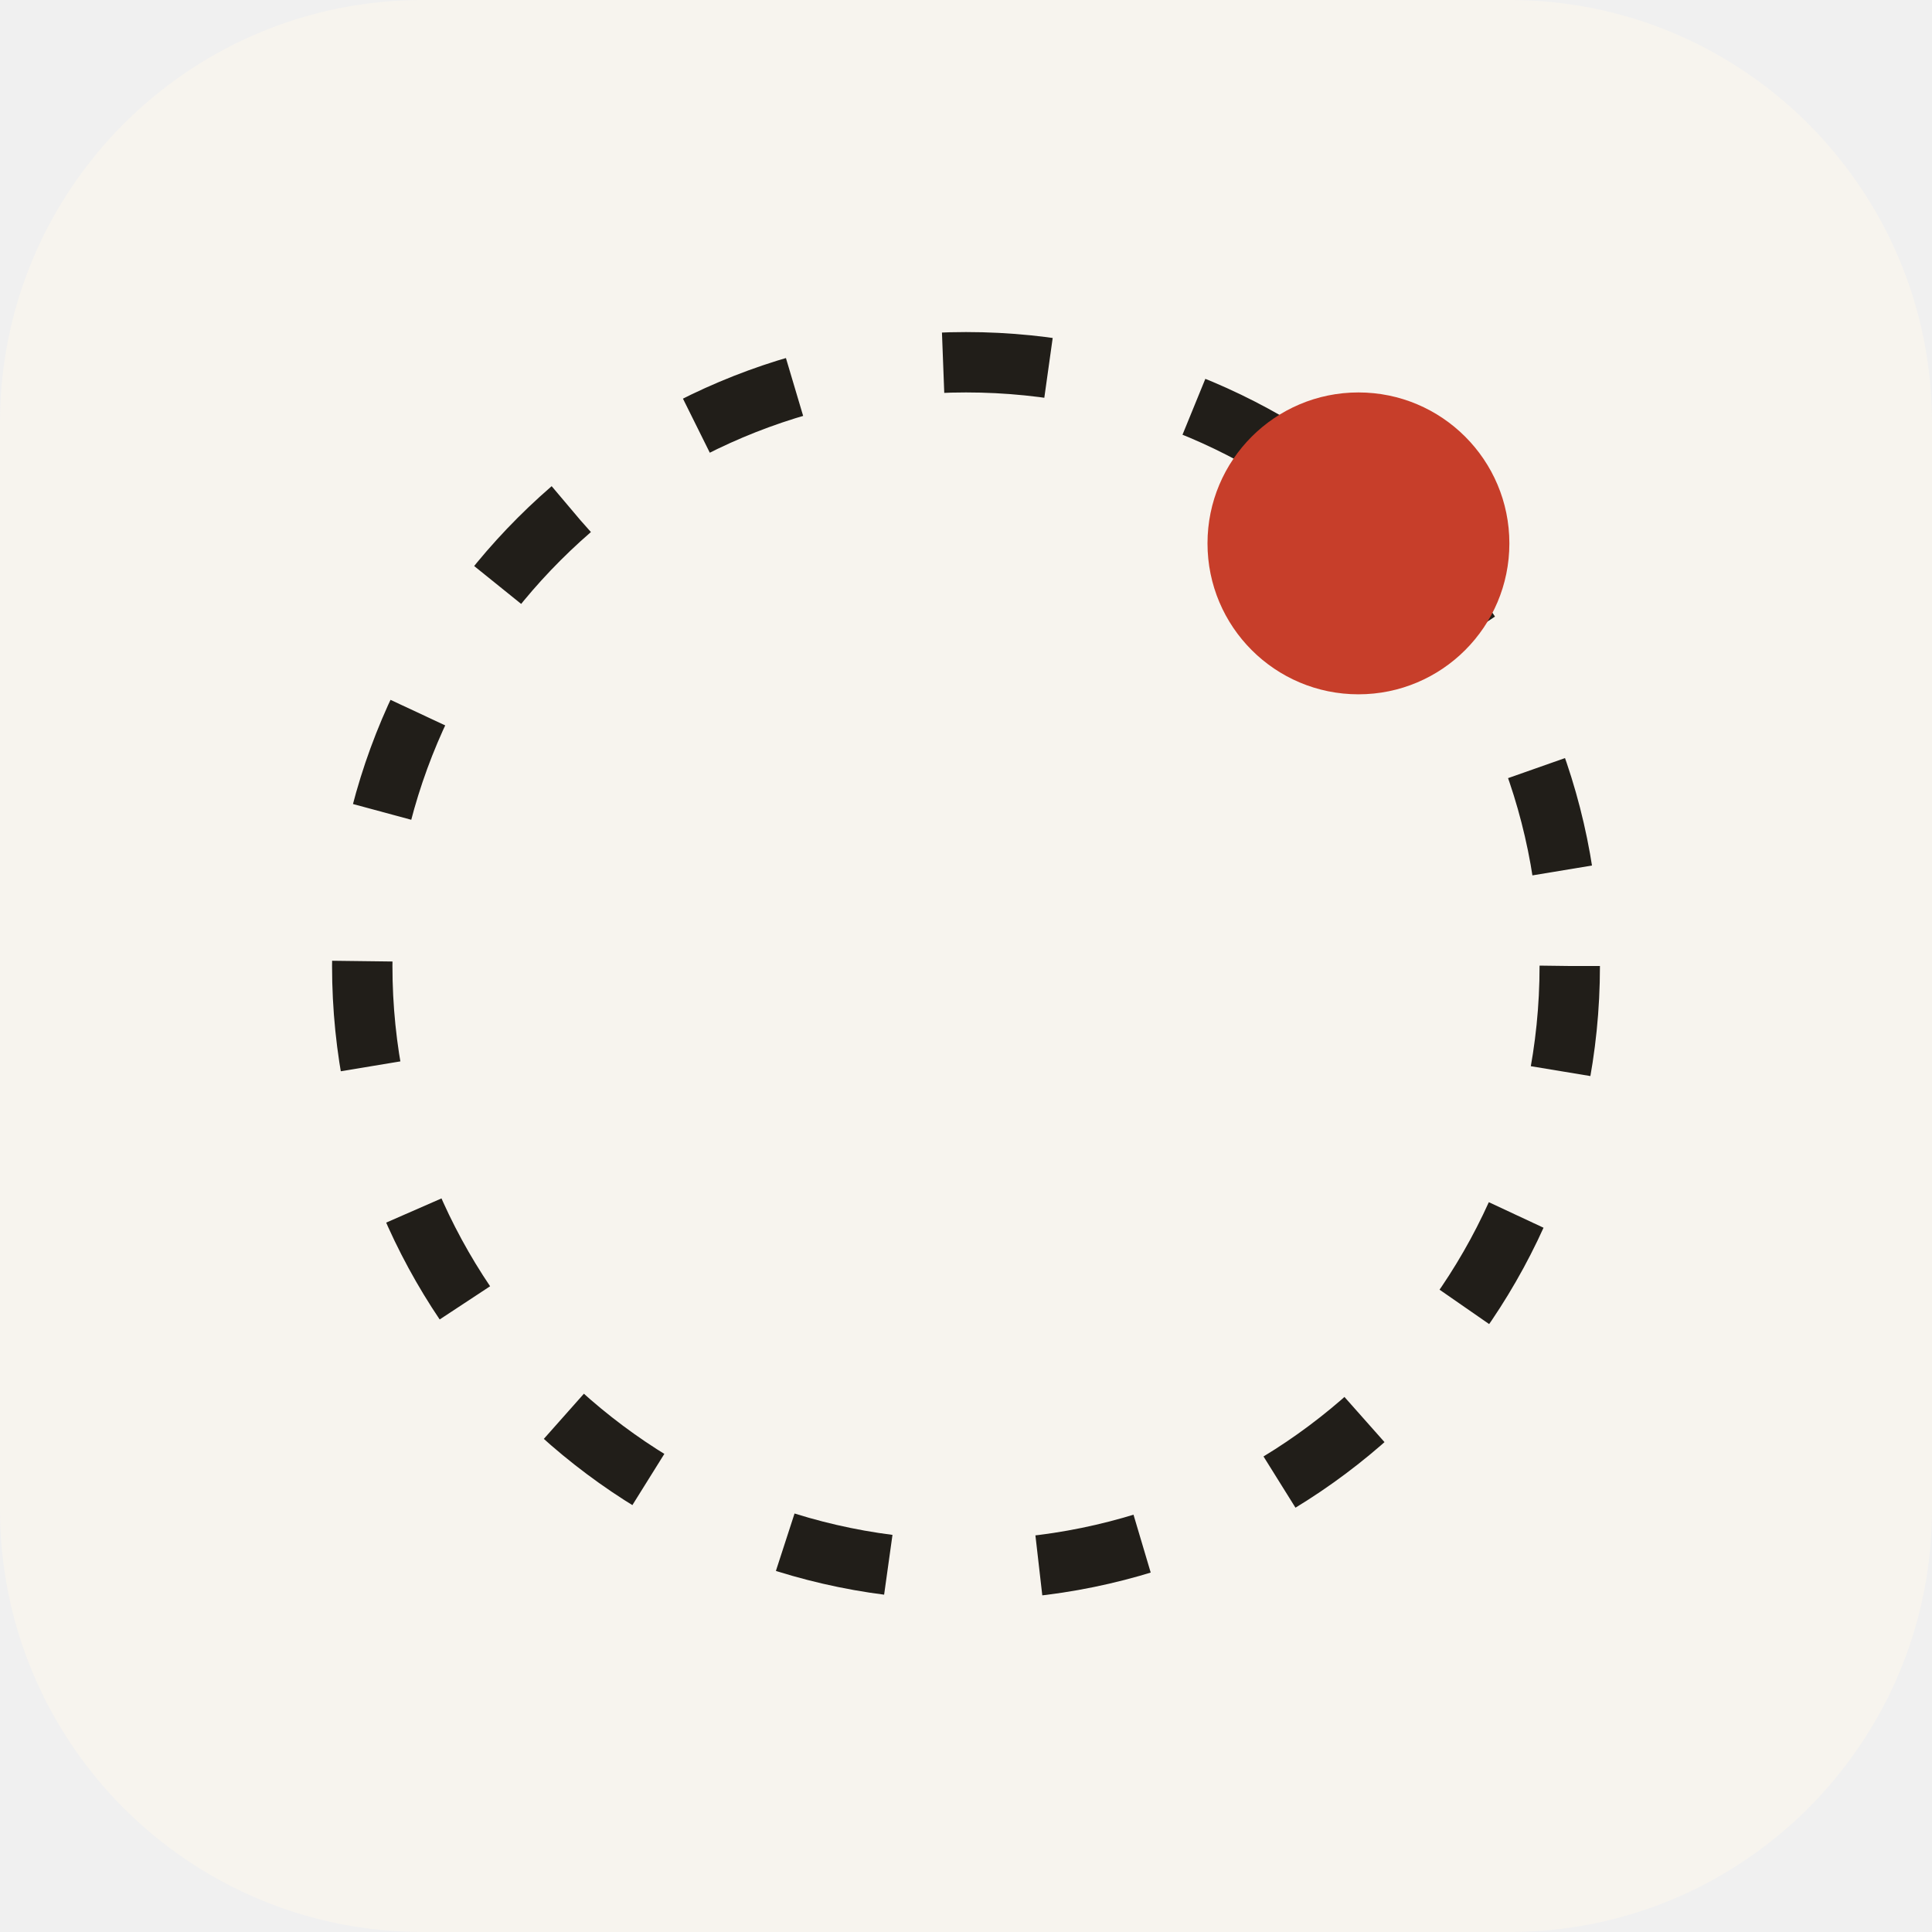
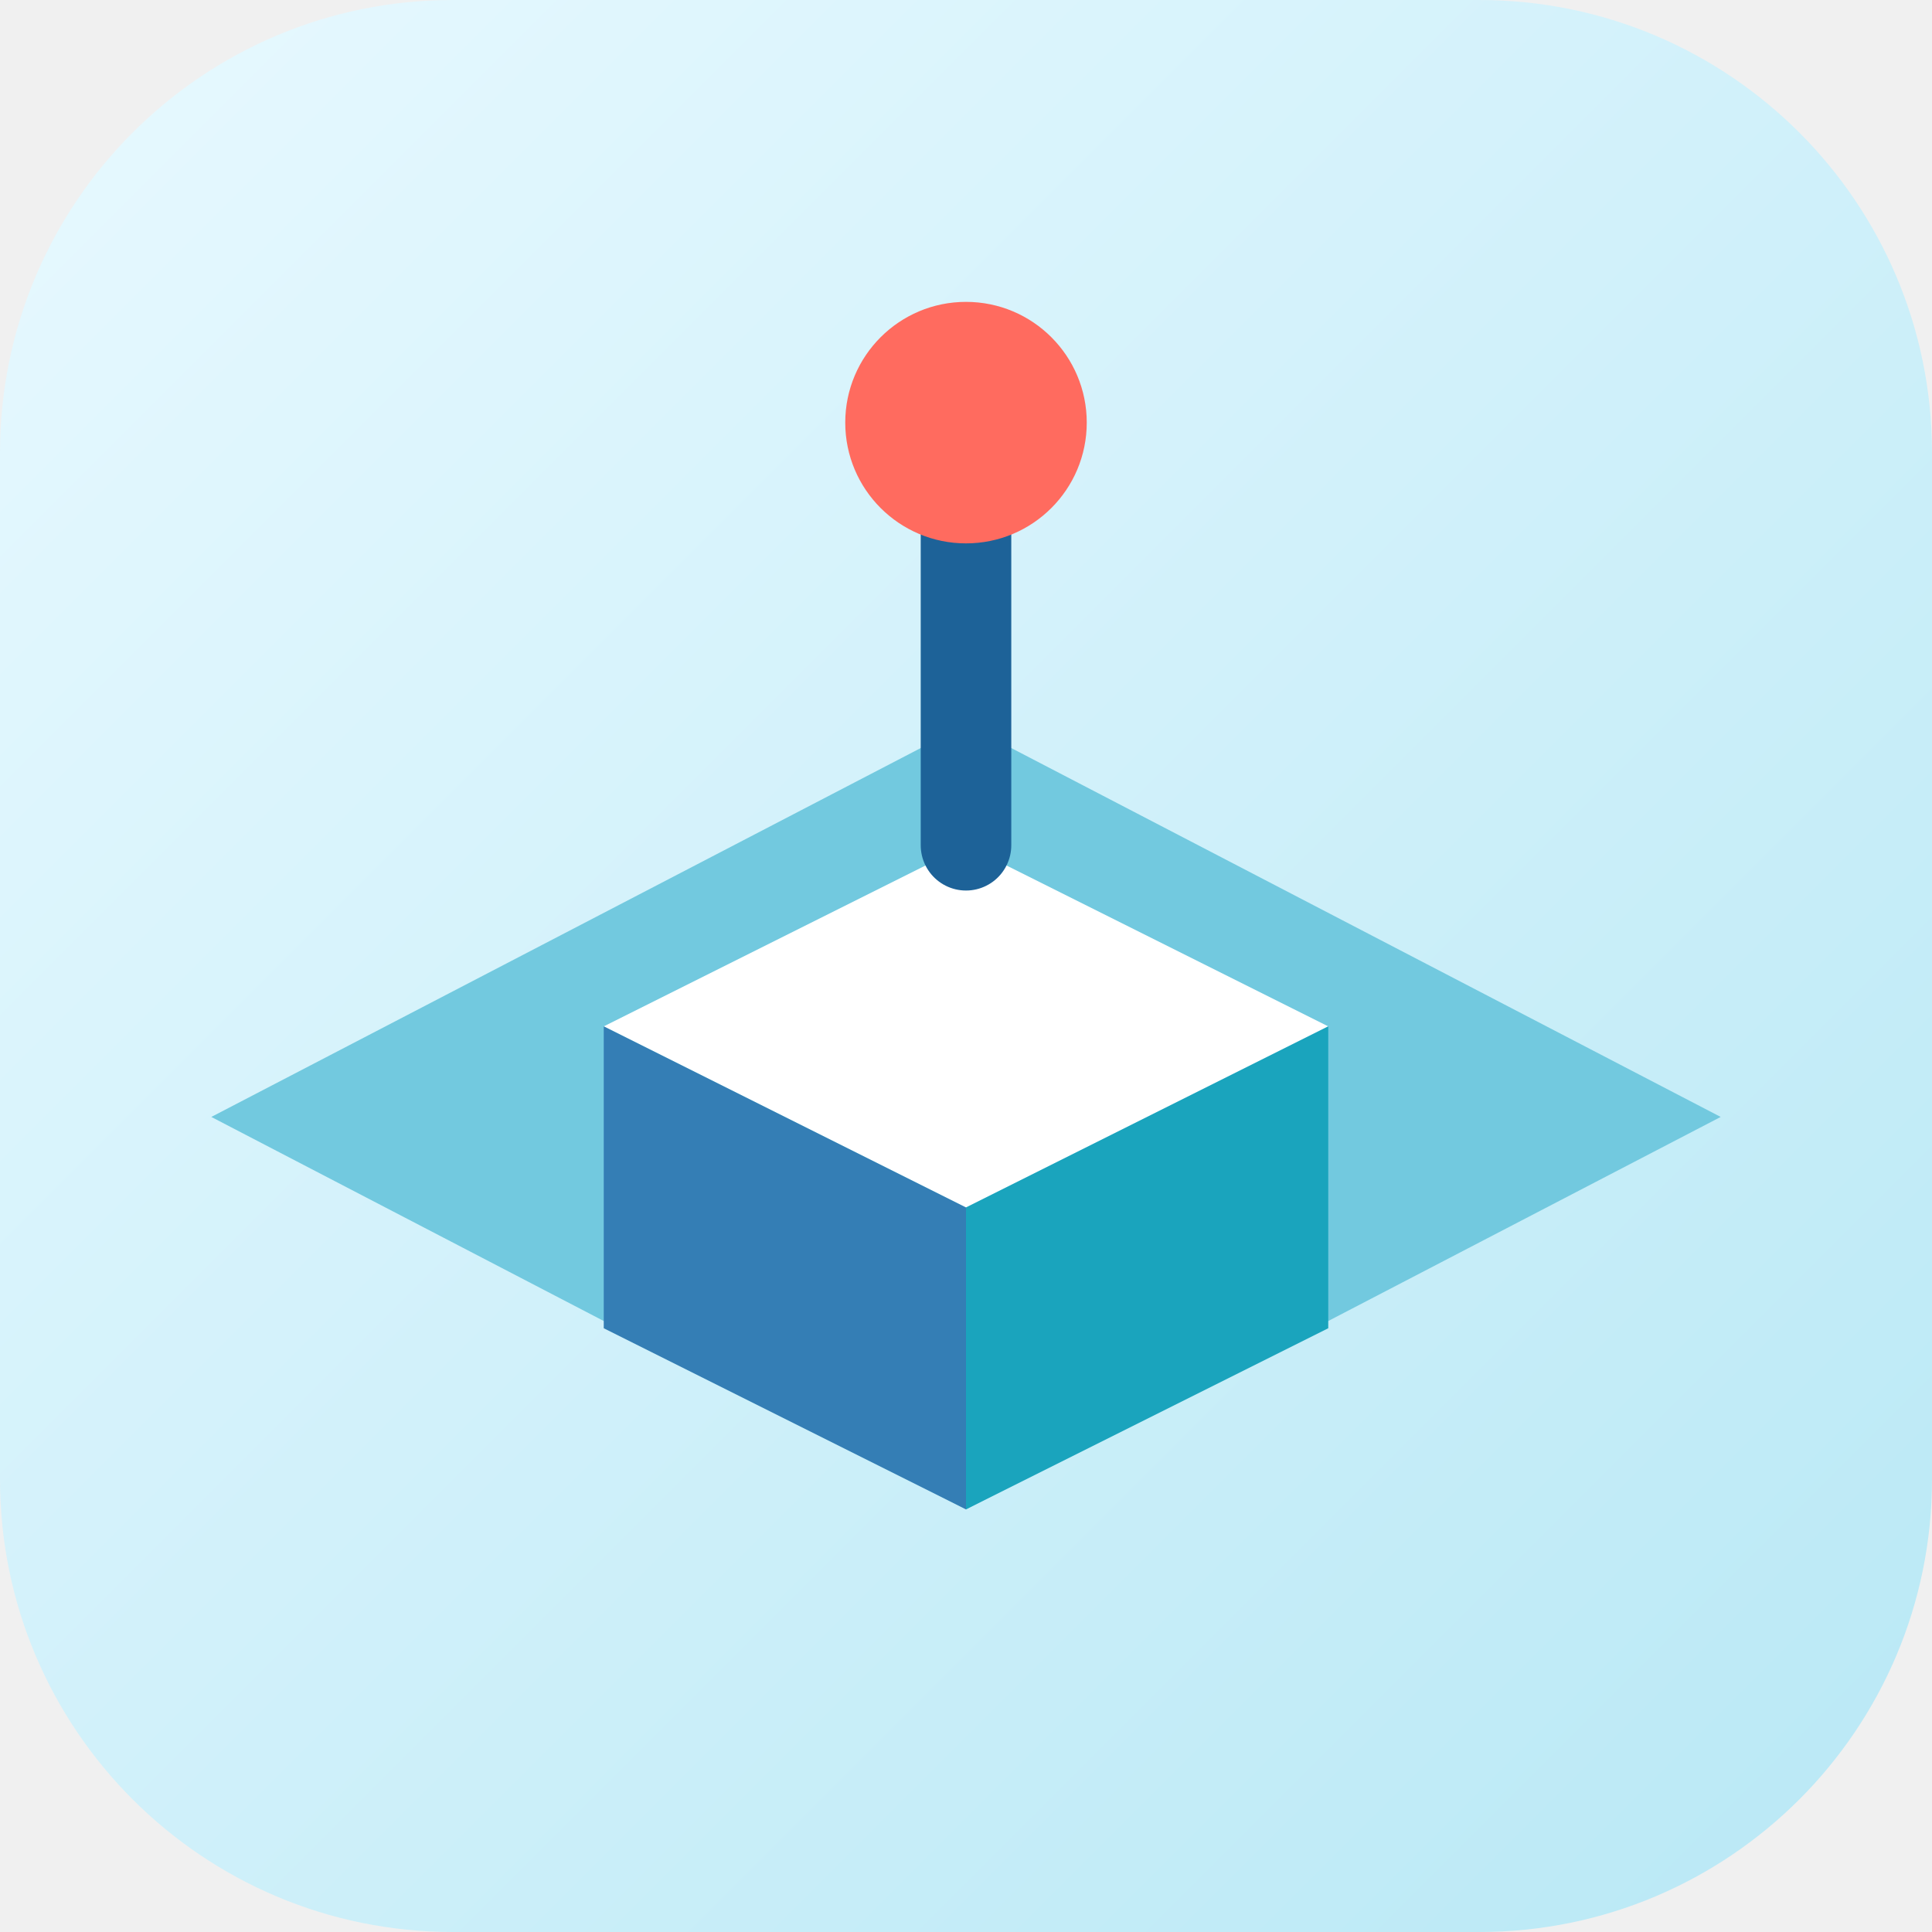
<svg xmlns="http://www.w3.org/2000/svg" viewBox="0 0 64 64">
-   <rect width="64" height="64" rx="14" fill="#f7f4ee" />
-   <circle cx="32" cy="32" r="20" fill="none" stroke="#211e19" stroke-width="2" stroke-dasharray="3.5 5" />
-   <circle cx="45" cy="18" r="5" fill="#c73e2a" />
+   <defs>
+     <linearGradient id="sky" x1="0" x2="1" y1="0" y2="1">
+       <stop offset="0" stop-color="#e8f9ff" />
+       <stop offset="1" stop-color="#b8e8f5" />
+     </linearGradient>
+   </defs>
+   <rect width="64" height="64" rx="15" fill="url(#sky)" />
+   <path d="M7 37L32 24l25 13-25 13z" fill="#72c9df" />
+   <path d="M20 34l12-6 12 6-12 6z" fill="#fff" />
+   <path d="M20 34v10l12 6V40z" fill="#347eb5" />
+   <path d="M44 34v10l-12 6V40z" fill="#1aa4bd" />
+   <path d="M32 28V15" stroke="#1d6298" stroke-width="3" stroke-linecap="round" />
+   <circle cx="32" cy="14" r="4" fill="#ff6b5f" />
</svg>
